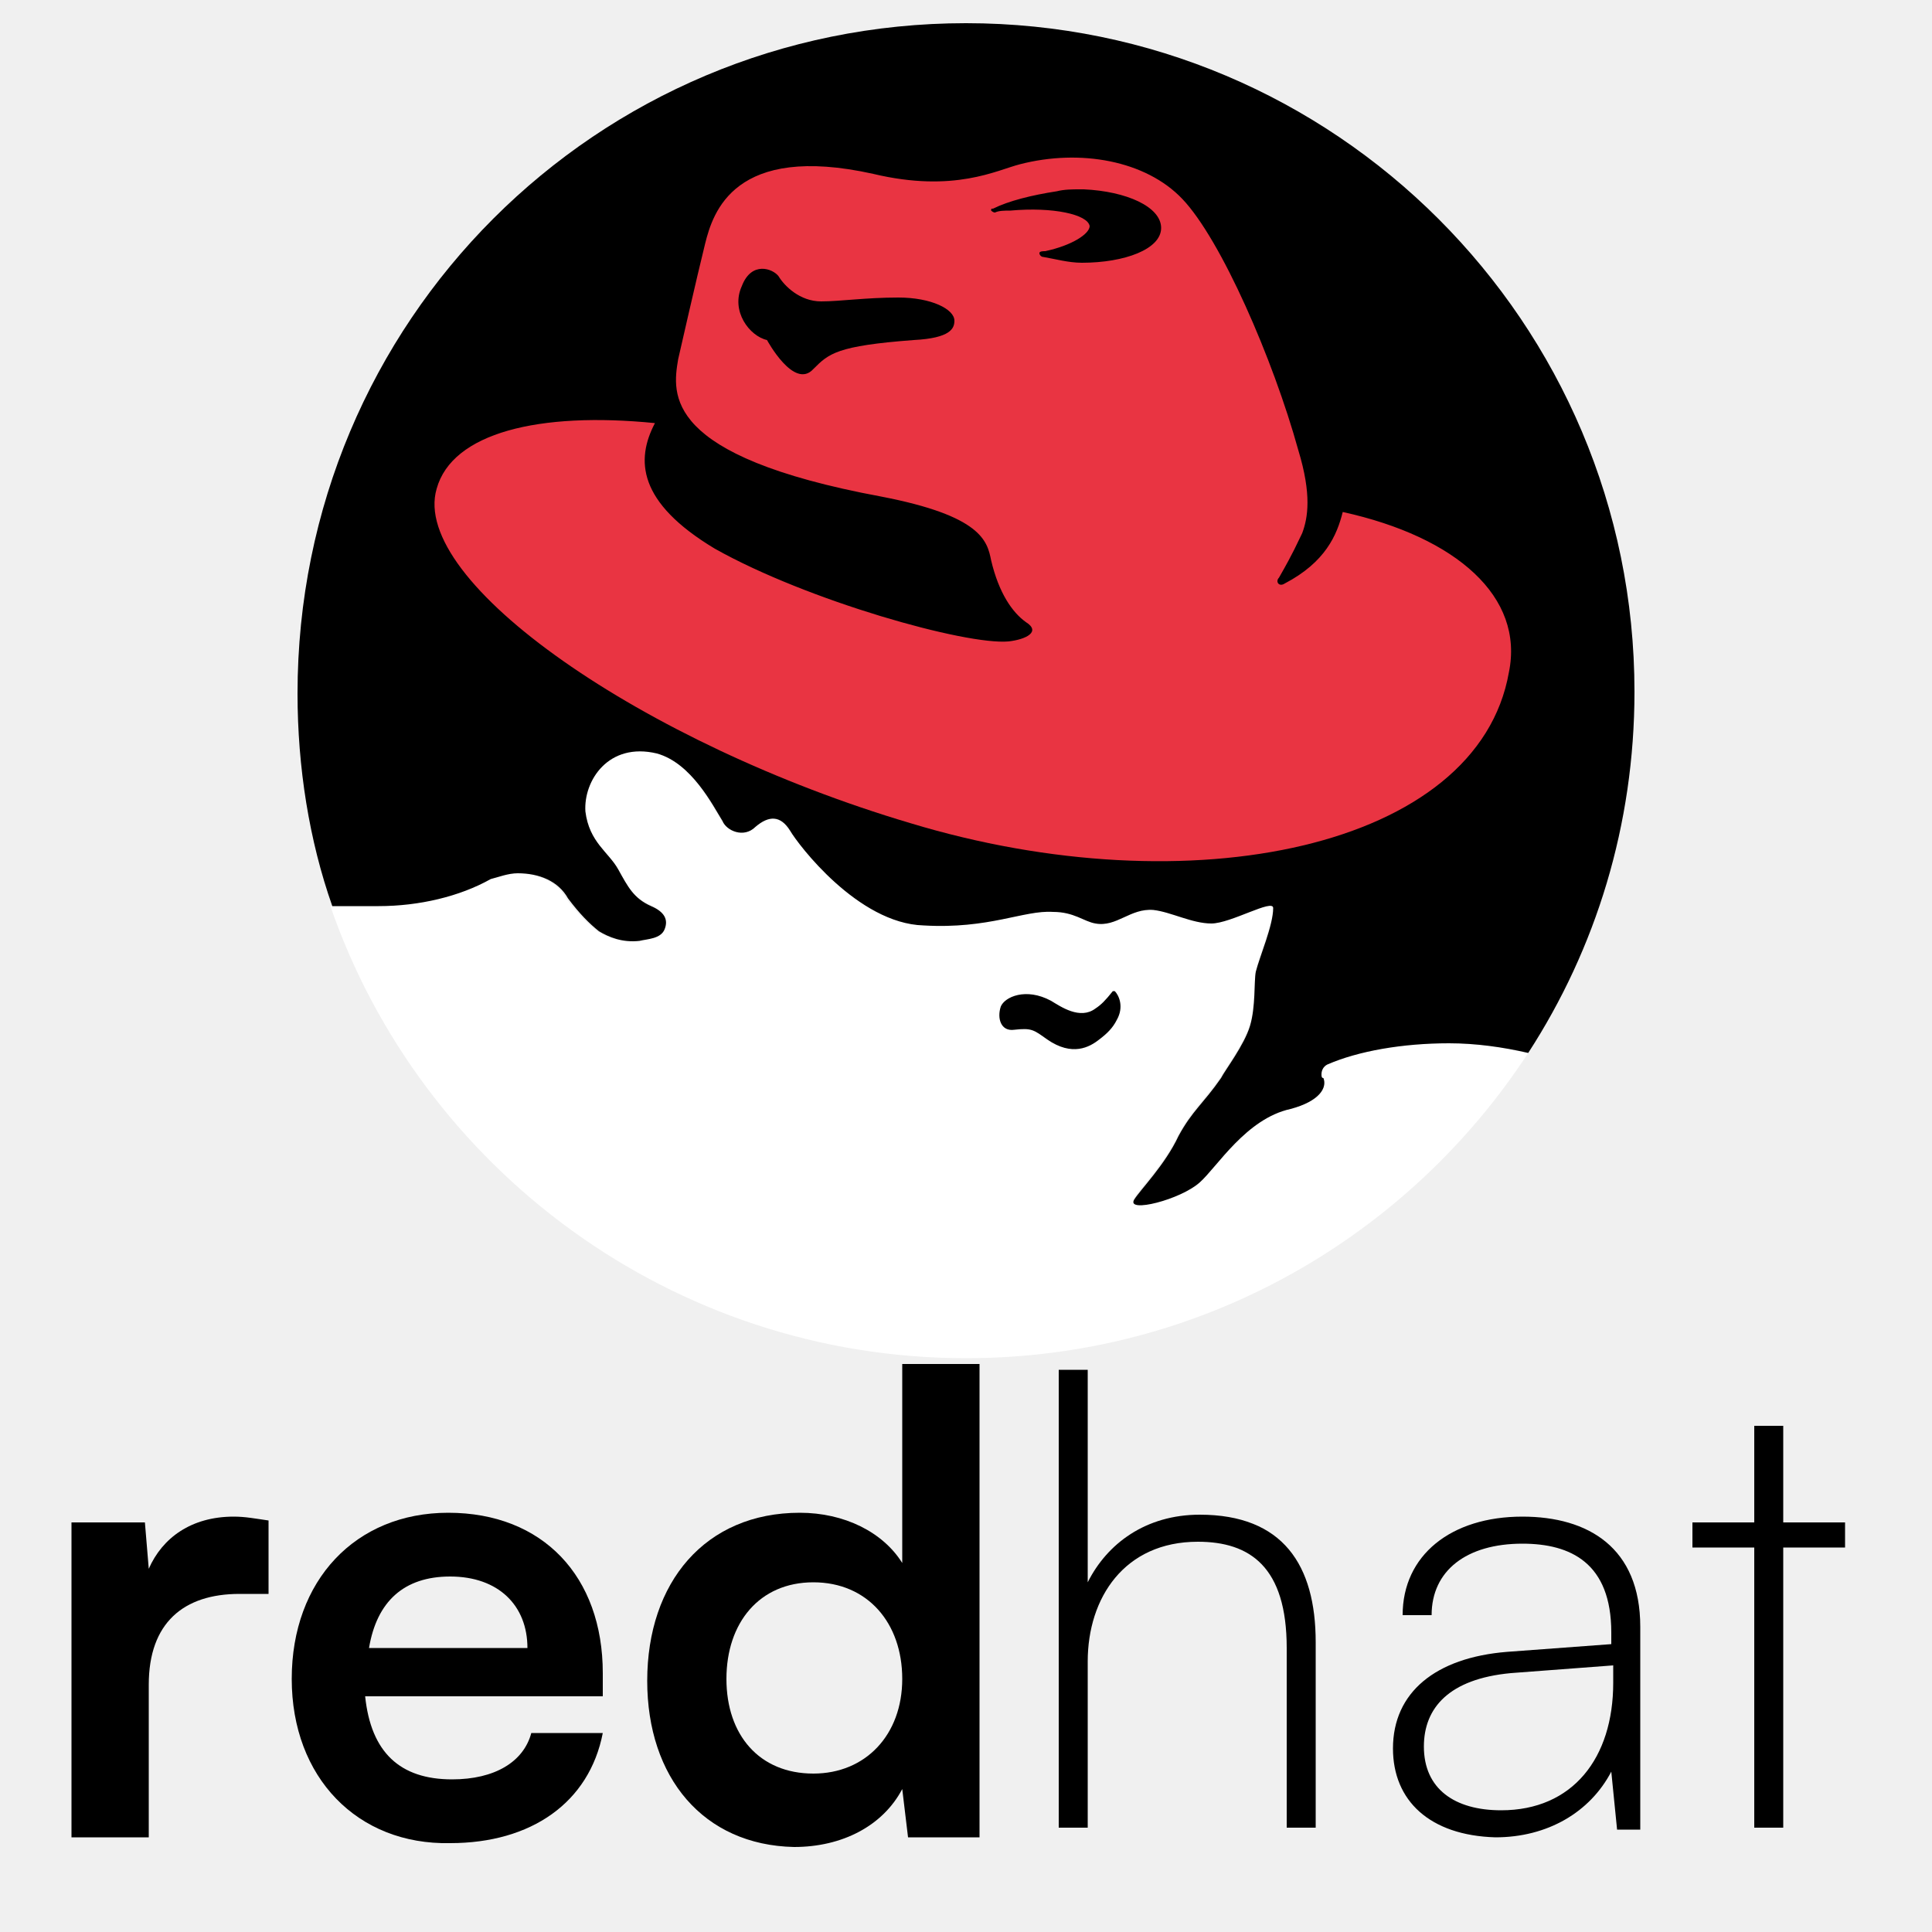
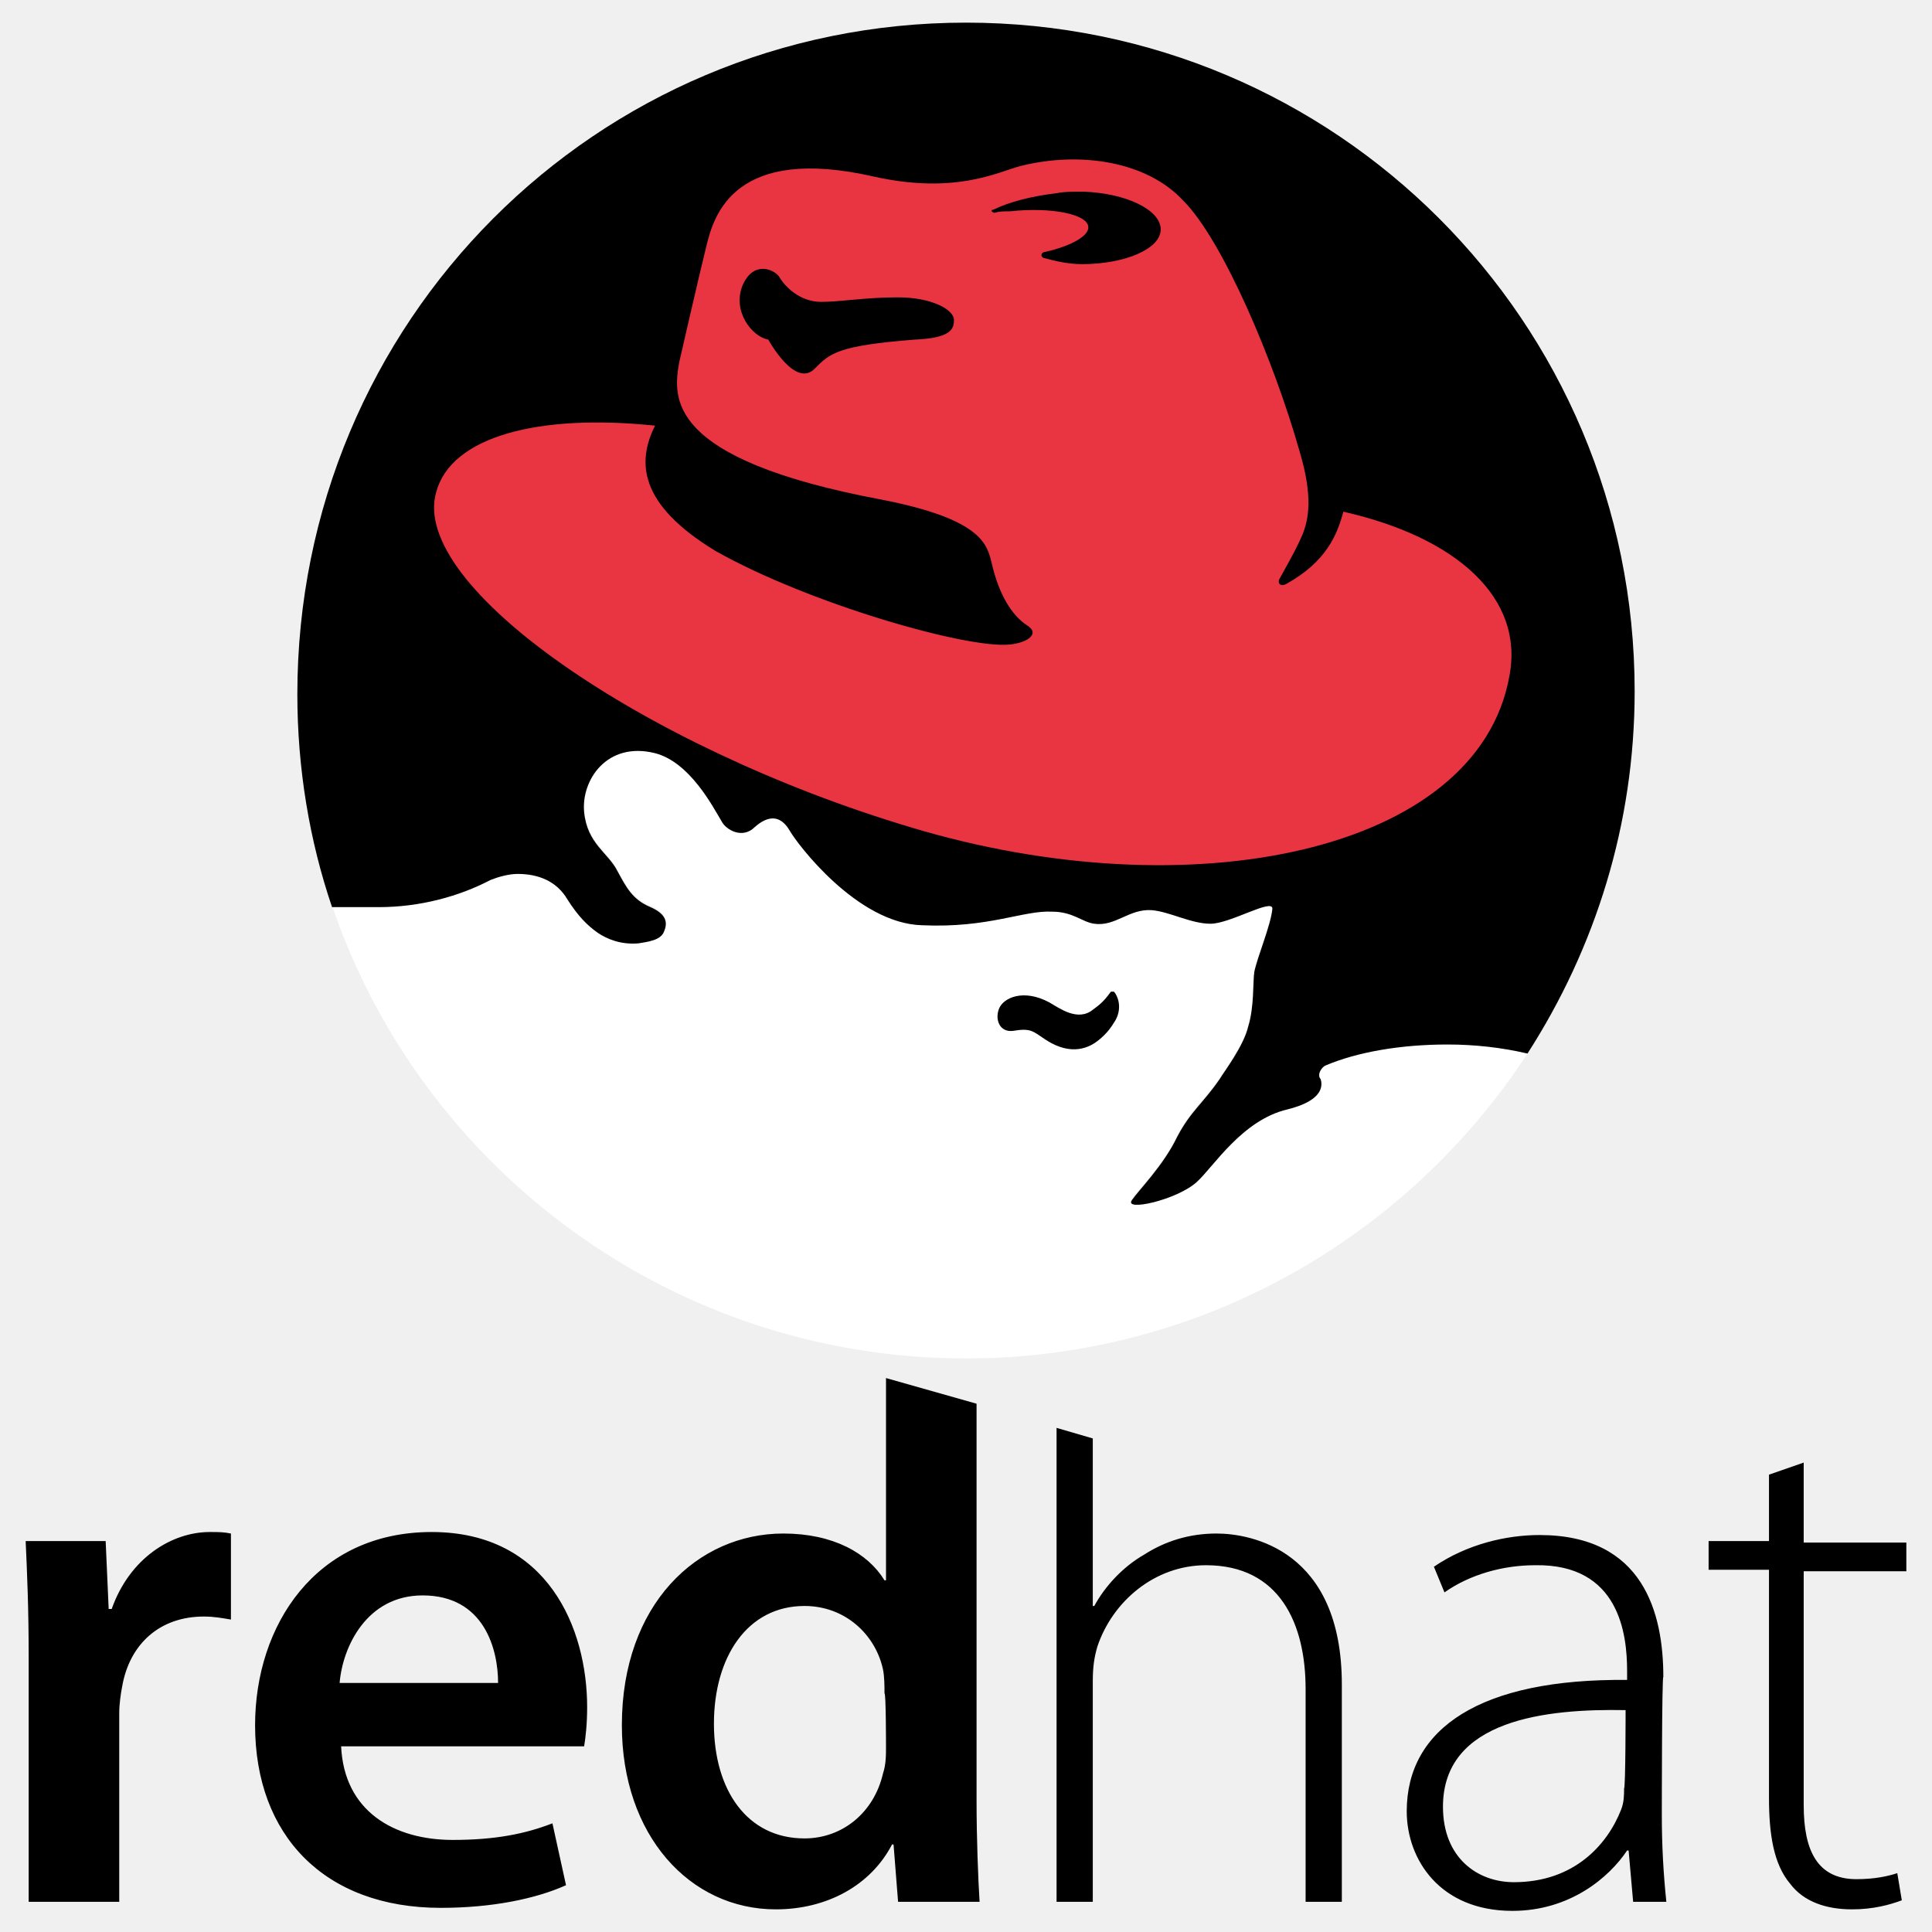
- <svg xmlns="http://www.w3.org/2000/svg" version="1.1" id="svg10" x="0px" y="0px" viewBox="0 0 100 100" style="enable-background:new 0 0 100 100;" xml:space="preserve">
-   <style type="text/css">
- 	.st0{fill:#FFFFFF;}
- 	.st1{fill:#E93442;}
- 	.st2{enable-background:new    ;}
- </style>
-   <path id="path2" class="st0" d="M79.1,54.5c-1.3-0.3-2.7-0.5-4.1-0.5c-2.4,0-4.7,0.4-6.3,1.1c-0.2,0.1-0.3,0.3-0.3,0.5  c0,0.1,0,0.2,0.1,0.2c0.2,0.5-0.2,1.2-1.7,1.5c-2.3,0.5-3.8,3-4.7,3.8c-1,0.9-3.8,1.6-3.4,0.9c0.3-0.5,1.6-1.8,2.3-3.3  c0.7-1.3,1.3-1.7,2.2-3c0.2-0.4,1.2-1.7,1.5-2.7c0.3-1,0.2-2.3,0.3-2.8c0.2-0.8,0.9-2.4,0.9-3.3c0-0.5-2.2,0.8-3.2,0.8  c-1,0-2.1-0.6-3-0.7c-1.2-0.1-1.9,0.9-3,0.7c-0.6-0.1-1.1-0.6-2.2-0.6C53,47,51.2,48,47.7,47.8c-3.4-0.1-6.5-4.3-6.9-4.9  c-0.5-0.8-1.1-0.8-1.8-0.2c-0.6,0.6-1.5,0.2-1.7-0.3c-0.5-0.8-1.6-3-3.4-3.5c-2.5-0.6-3.8,1.4-3.7,3c0.2,1.6,1.2,2.1,1.7,3  c0.5,0.9,0.8,1.5,1.7,1.9c0.7,0.3,0.9,0.7,0.7,1.3c-0.2,0.5-0.9,0.5-1.3,0.6c-0.9,0.1-1.6-0.2-2.1-0.5c-0.5-0.4-1-0.9-1.6-1.7  c-0.5-0.9-1.5-1.3-2.6-1.3c-0.5,0-1,0.2-1.4,0.3c-1.6,0.9-3.7,1.4-5.8,1.4h-2.4C21.8,60.5,34.8,70.3,50,70.3  C62.2,70.3,72.9,64,79.1,54.5" />
-   <path id="path4" d="M79.1,54.5c-1.3-0.3-2.7-0.5-4.1-0.5c-2.4,0-4.7,0.4-6.3,1.1c-0.2,0.1-0.3,0.3-0.3,0.5c0,0.1,0,0.2,0.1,0.2  c0.2,0.5-0.2,1.2-1.7,1.6c-2.3,0.5-3.8,3-4.7,3.8c-1,0.9-3.8,1.6-3.4,0.9c0.3-0.5,1.6-1.8,2.3-3.3c0.7-1.3,1.3-1.7,2.2-3  c0.2-0.4,1.2-1.7,1.5-2.7c0.3-1,0.2-2.3,0.3-2.8c0.2-0.8,0.9-2.4,0.9-3.3c0-0.5-2.2,0.8-3.2,0.8c-1,0-2.1-0.6-3-0.7  c-1.2-0.1-1.9,0.9-3,0.7c-0.6-0.1-1.1-0.6-2.2-0.6c-1.5-0.1-3.3,0.9-6.7,0.7c-3.4-0.1-6.5-4.2-6.9-4.9c-0.5-0.8-1.1-0.8-1.8-0.2  c-0.6,0.6-1.5,0.2-1.7-0.3c-0.5-0.8-1.6-3-3.4-3.5c-2.5-0.6-3.8,1.4-3.7,3c0.2,1.6,1.2,2.1,1.7,3c0.5,0.9,0.8,1.5,1.7,1.9  c0.7,0.3,0.9,0.7,0.7,1.2c-0.2,0.5-0.9,0.5-1.3,0.6c-0.9,0.1-1.6-0.2-2.1-0.5c-0.5-0.4-1-0.9-1.6-1.7c-0.5-0.9-1.5-1.3-2.6-1.3  c-0.5,0-1,0.2-1.4,0.3c-1.6,0.9-3.7,1.4-5.8,1.4h-2.4c-1.2-3.4-1.8-7.2-1.8-11C15.4,16.6,30.9,1.2,50,1.2s34.6,15.5,34.6,34.6  C84.6,42.7,82.6,49.1,79.1,54.5 M57.7,51.3c0.2,0.2,0.5,0.8,0.1,1.5c-0.2,0.4-0.5,0.7-0.9,1c-0.5,0.4-1.4,0.9-2.7,0  c-0.7-0.5-0.8-0.6-1.7-0.5c-0.7,0.1-0.9-0.6-0.7-1.2c0.2-0.5,1.3-1,2.6-0.3c0.5,0.3,1.5,1,2.3,0.4c0.3-0.2,0.5-0.4,0.9-0.9  L57.7,51.3" />
-   <path id="path6" class="st1" d="M47.3,17.6c-4,0.3-4.4,0.7-5.2,1.5c-1,1.1-2.4-1.5-2.4-1.5c-0.9-0.2-1.9-1.5-1.3-2.8  c0.5-1.3,1.6-0.9,1.9-0.5c0.3,0.5,1.1,1.3,2.2,1.3c1,0,2.3-0.2,4-0.2c1.7,0,2.9,0.6,2.9,1.2C49.4,17,49.2,17.5,47.3,17.6 M51.5,11  c-0.1,0-0.2-0.1-0.2-0.1c0-0.1,0-0.1,0.1-0.1c0.8-0.4,2-0.7,3.3-0.9c0.4-0.1,0.8-0.1,1.2-0.1h0.2c2.2,0.1,4,0.9,4,2  s-1.9,1.8-4.1,1.8c-0.7,0-1.4-0.2-2-0.3c-0.1,0-0.2-0.1-0.2-0.2S54,13,54.1,13c1.4-0.3,2.3-0.9,2.3-1.3c-0.1-0.6-1.9-1-4.1-0.8  C52,10.9,51.7,10.9,51.5,11 M69.5,26.5c-0.3,1.2-0.9,2.6-3,3.7c-0.3,0.2-0.5-0.1-0.3-0.3c0.8-1.4,0.9-1.7,1.2-2.3  c0.3-0.8,0.5-2-0.2-4.3c-1.3-4.7-4-10.9-6-13c-1.9-2-5.3-2.6-8.4-1.8c-1.2,0.3-3.4,1.5-7.6,0.5c-7.2-1.6-8.3,2-8.7,3.6  c-0.4,1.6-1.4,6-1.4,6c-0.3,1.8-0.8,5,10.5,7.1c5.2,1,5.5,2.3,5.7,3.3c0.4,1.7,1.1,2.7,1.8,3.2c0.8,0.5,0,0.9-0.9,1  c-2.2,0.2-10.4-2.1-15.2-4.8c-4-2.4-4.1-4.6-3.1-6.5c-6-0.6-10.5,0.5-11.3,3.4c-1.4,4.8,10.7,13.2,24.5,17.3  c14.5,4.4,29.4,1.3,31-7.8C78.9,30.9,75.4,27.8,69.5,26.5" />
-   <g class="st2">
-     <path d="M13.9,82.5h-1.5c-2.9,0-4.7,1.5-4.7,4.7v7.9h-4V78.8h3.8l0.2,2.4c0.7-1.6,2.2-2.7,4.4-2.7c0.6,0,1.1,0.1,1.8,0.2V82.5z" />
-     <path d="M15.1,86.9c0-5.1,3.3-8.6,8.1-8.6c4.9,0,8,3.3,8,8.3v1.2l-12.3,0c0.3,2.9,1.8,4.3,4.5,4.3c2.2,0,3.7-0.9,4.1-2.4h3.7   c-0.7,3.6-3.7,5.7-7.9,5.7C18.5,95.5,15.1,92,15.1,86.9z M19.1,85.3h8.2c0-2.2-1.5-3.7-4-3.7C20.9,81.6,19.5,82.9,19.1,85.3z" />
-     <path d="M33.5,87c0-5.1,3-8.7,7.9-8.7c2.3,0,4.3,1,5.3,2.6V70.6h4v24.5H47l-0.3-2.5c-1,1.9-3.1,3-5.6,3C36.4,95.5,33.5,92,33.5,87z    M46.7,86.9c0-2.9-1.8-5-4.6-5c-2.8,0-4.5,2.1-4.5,5s1.7,4.9,4.5,4.9C44.8,91.8,46.7,89.8,46.7,86.9z" />
-   </g>
-   <g class="st2">
-     <path d="M54.8,94.6V70.9h1.5v11c1-2,3-3.5,5.8-3.5c4.3,0,6,2.6,6,6.6v9.6h-1.5v-9.3c0-4.2-1.9-5.5-4.6-5.5c-3.8,0-5.7,2.9-5.7,6.2   v8.6H54.8z" />
-     <path d="M72.1,90.5c0-2.9,2.2-4.7,5.9-5l5.4-0.4v-0.6c0-3.6-2.1-4.6-4.6-4.6c-2.9,0-4.7,1.4-4.7,3.7h-1.5c0-3.1,2.5-5.1,6.2-5.1   c3.4,0,6.1,1.6,6.1,5.7v10.5h-1.2l-0.3-3c-1.1,2.1-3.3,3.4-6,3.4C74,95,72.1,93.2,72.1,90.5z M83.5,87.1v-0.9l-5.3,0.4   c-3.2,0.3-4.5,1.8-4.5,3.8c0,2.2,1.6,3.3,4,3.3C81.4,93.7,83.5,91,83.5,87.1z" />
-     <path d="M90.8,94.6V80.1h-3.2v-1.3h3.2v-5h1.5v5h3.2v1.3h-3.2v14.5H90.8z" />
-   </g>
+ <svg xmlns="http://www.w3.org/2000/svg" width="100" height="100" viewBox="0 0 128 128">
+   <path fill="#fff" d="M101.2 69.8c-1.7-.4-3.5-.6-5.3-.6-3.1 0-6 .5-8.1 1.4-.2.1-.4.4-.4.6 0 .1 0 .2.1.3.2.7-.2 1.5-2.2 1.9-3 .7-4.9 3.8-6 4.8-1.3 1.2-4.9 2-4.3 1.2.4-.6 2.1-2.3 3-4.2.9-1.7 1.7-2.2 2.8-3.8.3-.5 1.6-2.2 1.9-3.5.4-1.3.3-2.9.4-3.6.2-1 1.1-3.1 1.2-4.2 0-.7-2.8 1-4.1 1-1.3 0-2.7-.8-3.9-.9-1.5-.1-2.4 1.1-3.8.9-.8-.1-1.4-.8-2.8-.8-1.9-.1-4.2 1.1-8.6.9-4.3-.1-8.3-5.5-8.8-6.3-.6-1-1.4-1-2.3-.2-.8.8-1.9.2-2.2-.4-.6-1-2.1-3.9-4.4-4.5-3.2-.8-4.9 1.8-4.7 3.9.2 2.1 1.6 2.7 2.2 3.9.6 1.1 1 1.9 2.2 2.4.9.4 1.2.9.9 1.6-.2.6-1.1.7-1.7.8-1.2.1-2.1-.3-2.7-.7-.7-.5-1.3-1.1-2-2.2-.7-1.2-1.9-1.7-3.3-1.7-.6 0-1.3.2-1.8.4-2.1 1.1-4.7 1.8-7.4 1.8H22c5.9 17.4 22.5 30 42 30 15.6 0 29.3-8.1 37.2-20.2" />
+   <path d="M101.2 69.8c-1.7-.4-3.5-.6-5.3-.6-3.1 0-6 .5-8.1 1.4-.2.1-.4.4-.4.6 0 .1 0 .2.1.3.2.7-.2 1.5-2.2 2-3 .7-4.9 3.8-6 4.8-1.3 1.2-4.9 2-4.3 1.2.4-.6 2.1-2.3 3-4.2.9-1.7 1.7-2.2 2.8-3.8.3-.5 1.6-2.2 1.9-3.5.4-1.3.3-2.9.4-3.6.2-1 1.1-3.1 1.2-4.2 0-.7-2.8 1-4.1 1-1.3 0-2.7-.8-3.9-.9-1.5-.1-2.4 1.1-3.8.9-.8-.1-1.4-.8-2.8-.8-1.9-.1-4.2 1.1-8.6.9-4.3-.1-8.3-5.4-8.8-6.3-.6-1-1.4-1-2.3-.2-.8.8-1.9.2-2.2-.4-.6-1-2.1-3.9-4.4-4.5-3.2-.8-4.9 1.8-4.7 3.9.2 2.1 1.6 2.7 2.2 3.9.6 1.1 1 1.9 2.2 2.4.9.4 1.2.9.9 1.6-.2.6-1.1.7-1.7.8-1.2.1-2.1-.3-2.7-.7-.7-.5-1.3-1.1-2-2.2-.7-1.2-1.9-1.7-3.3-1.7-.6 0-1.3.2-1.8.4-2.1 1.1-4.7 1.8-7.4 1.8H22c-1.5-4.4-2.3-9.2-2.3-14.1C19.7 21.3 39.5 1.5 64 1.5c24.5 0 44.3 19.8 44.3 44.3 0 8.8-2.6 17-7.1 24m-27.4-4.1c.2.2.6 1 .1 1.9-.3.5-.6.9-1.1 1.3-.6.5-1.8 1.1-3.5 0-.9-.6-1-.8-2.2-.6-.9.1-1.2-.8-.9-1.5.3-.7 1.6-1.3 3.3-.4.7.4 1.9 1.3 2.9.5.4-.3.7-.5 1.2-1.2h.2" />
+   <path fill="#E93442" d="M60.6 22.5c-5.1.4-5.6.9-6.6 1.9-1.3 1.4-3.1-1.9-3.1-1.9-1.1-.2-2.4-1.9-1.7-3.6.7-1.6 2-1.1 2.4-.6.4.7 1.4 1.7 2.8 1.7 1.3 0 2.9-.3 5.1-.3 2.2 0 3.7.8 3.7 1.5 0 .6-.2 1.2-2.6 1.3m5.3-8.4c-.1 0-.2-.1-.2-.1 0-.1 0-.1.1-.1 1-.5 2.5-.9 4.2-1.1.5-.1 1-.1 1.5-.1h.3c2.8.1 5.1 1.2 5.1 2.5s-2.4 2.3-5.2 2.3c-.9 0-1.8-.2-2.5-.4-.1 0-.2-.1-.2-.2s.1-.2.2-.2c1.8-.4 3-1.1 2.9-1.7-.1-.8-2.4-1.3-5.2-1-.4 0-.7 0-1 .1M89 33.9c-.4 1.5-1.1 3.3-3.8 4.8-.4.2-.6-.1-.4-.4 1-1.8 1.2-2.2 1.5-2.9.4-1 .7-2.5-.2-5.5-1.7-6-5.1-14-7.7-16.6C76 10.7 71.6 10 67.6 11c-1.5.4-4.3 1.9-9.7.7-9.2-2.1-10.6 2.5-11.1 4.6-.5 2-1.8 7.7-1.8 7.7-.4 2.3-1 6.4 13.4 9.1 6.7 1.3 7 3 7.3 4.2.5 2.2 1.4 3.5 2.3 4.1 1 .6 0 1.2-1.1 1.3-2.8.3-13.3-2.7-19.5-6.2-5.1-3.1-5.2-5.9-4-8.3-7.7-.8-13.5.7-14.5 4.4-1.8 6.2 13.7 16.9 31.4 22.2 18.5 5.6 37.6 1.7 39.7-10 1-5.2-3.5-9.2-11-10.9" />
+   <path d="M1.9 109.8c0-3.2-.1-5.5-.2-7.7H7l.2 4.5h.2c1.2-3.4 4-5.1 6.5-5.1.6 0 .9 0 1.4.1v5.7c-.6-.1-1.1-.2-1.8-.2-2.9 0-4.9 1.8-5.4 4.6-.1.5-.2 1.2-.2 1.8V126h-6v-16.2zm20.7 5.9c.2 4.3 3.5 6.2 7.4 6.2 2.8 0 4.8-.4 6.6-1.1l.9 4.1c-2 .9-4.9 1.5-8.3 1.5-7.7 0-12.3-4.8-12.3-12.1 0-6.6 4-12.8 11.7-12.8 7.7 0 10.3 6.4 10.3 11.6 0 1.1-.1 2-.2 2.6H22.6zm10.4-4.2c0-2.2-.9-5.8-5-5.8-3.7 0-5.3 3.4-5.5 5.8H33zm25.7 4.2c0 .6 0 1.2-.2 1.8-.6 2.6-2.7 4.3-5.2 4.3-3.8 0-6-3.2-6-7.6 0-4.4 2.2-7.8 6-7.8 2.7 0 4.7 1.9 5.2 4.2.1.5.1 1.1.1 1.6.1-.1.1 3.5.1 3.5zm6-22.7l-6-1.7v13.4h-.1c-1.1-1.8-3.4-3.1-6.7-3.1-5.7 0-10.7 4.7-10.7 12.7 0 7.3 4.5 12.2 10.2 12.2 3.4 0 6.3-1.6 7.7-4.3h.1l.3 3.8h5.4c-.1-1.6-.2-4.2-.2-6.7V93zm15.9 8.6c-1.8 0-3.4.5-4.8 1.4-1.4.8-2.6 2.1-3.3 3.4h-.1V95.3l-2.4-.7V126h2.4v-14.6c0-1 .1-1.6.3-2.3 1-3 3.8-5.4 7.2-5.4 4.9 0 6.6 3.9 6.6 8.2V126h2.4v-14.4c0-8.9-6-10-8.3-10M110.1 120.3c0 1.9.1 3.8.3 5.7h-2.2l-.3-3.4h-.1c-1.2 1.8-3.8 4-7.6 4-4.8 0-7-3.4-7-6.6 0-5.5 4.9-8.8 14.6-8.7v-.6c0-2.4-.5-7.1-6.1-7-2.1 0-4.3.6-6 1.8l-.7-1.7c2.2-1.5 4.8-2.1 7-2.1 6.9 0 8.2 5.2 8.2 9.4-.1-.1-.1 9.2-.1 9.2zm-2.4-7c-5.2-.1-12.1.6-12.1 6.4 0 3.4 2.3 5 4.7 5 4 0 6.2-2.5 7.1-4.8.2-.5.2-1 .2-1.4.1-.1.1-5.2.1-5.2zm11.8-16.4v5.3h6.8v1.9h-6.8v15.5c0 3 .9 4.9 3.5 4.9 1.2 0 2.1-.2 2.7-.4l.3 1.8c-.8.3-1.9.6-3.3.6-1.7 0-3.2-.5-4.1-1.7-1.1-1.3-1.4-3.3-1.4-5.7V104h-4v-1.9h4v-4.4l2.3-.8z" />
</svg>
